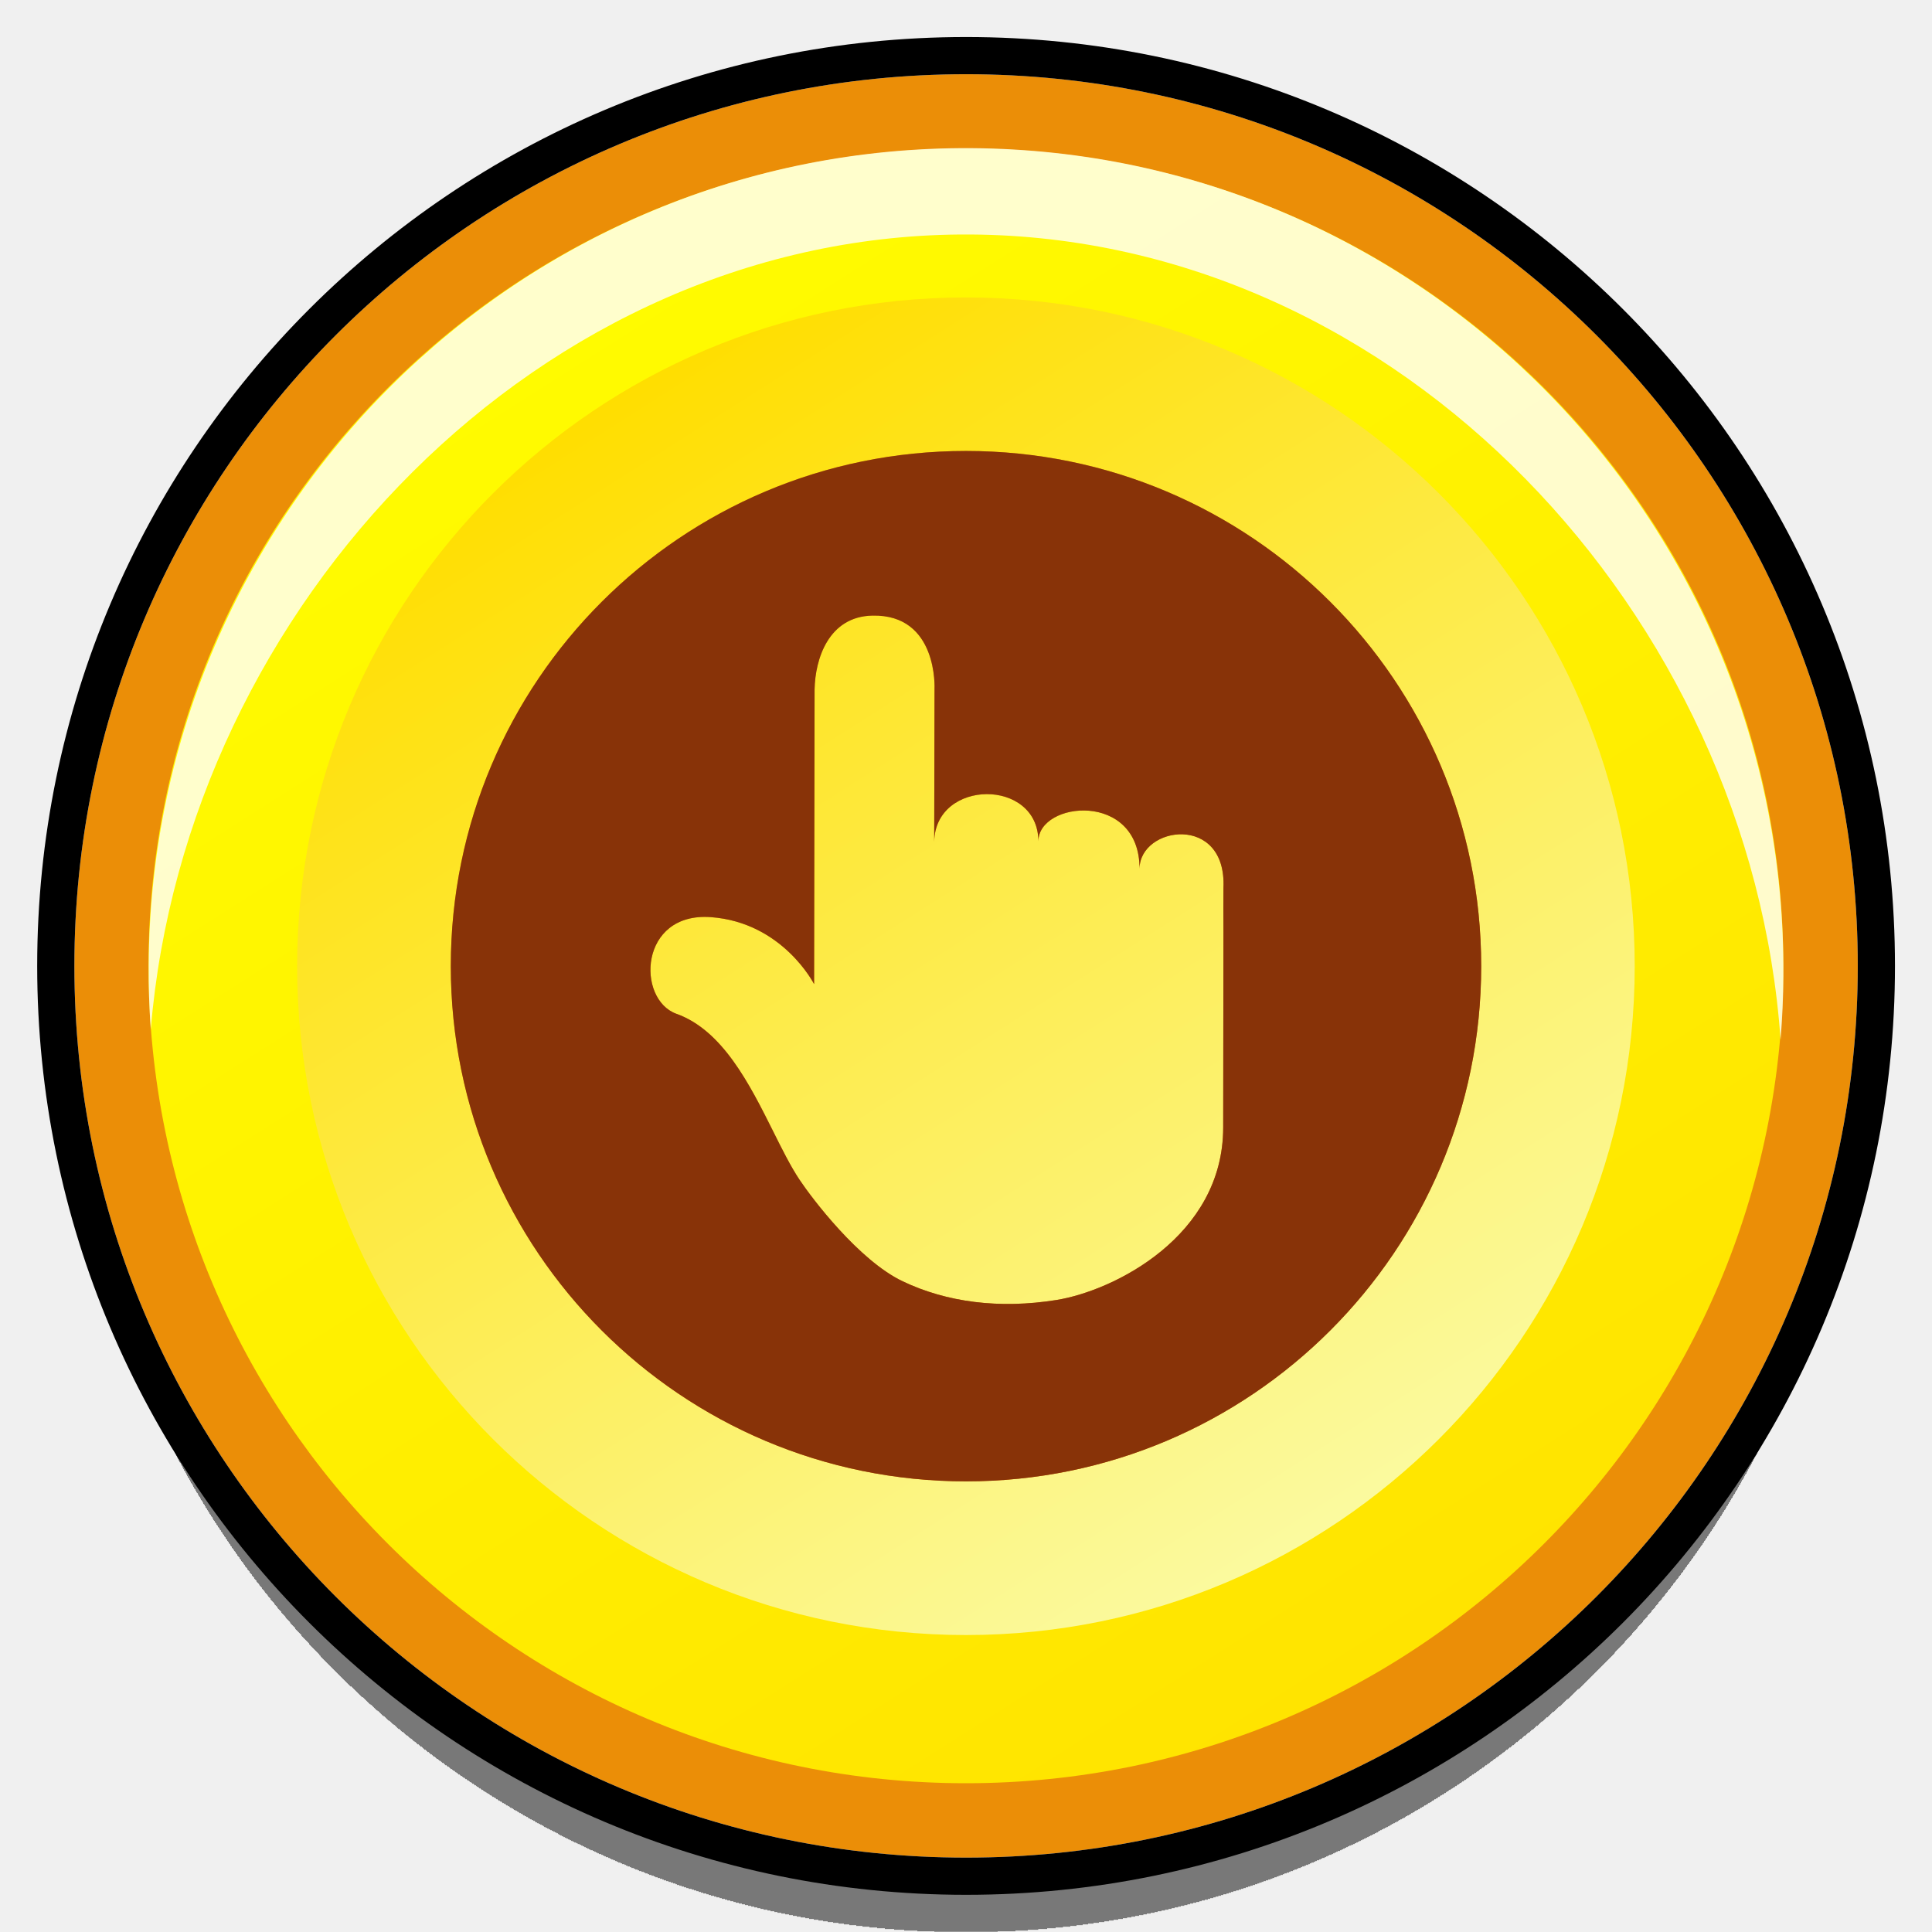
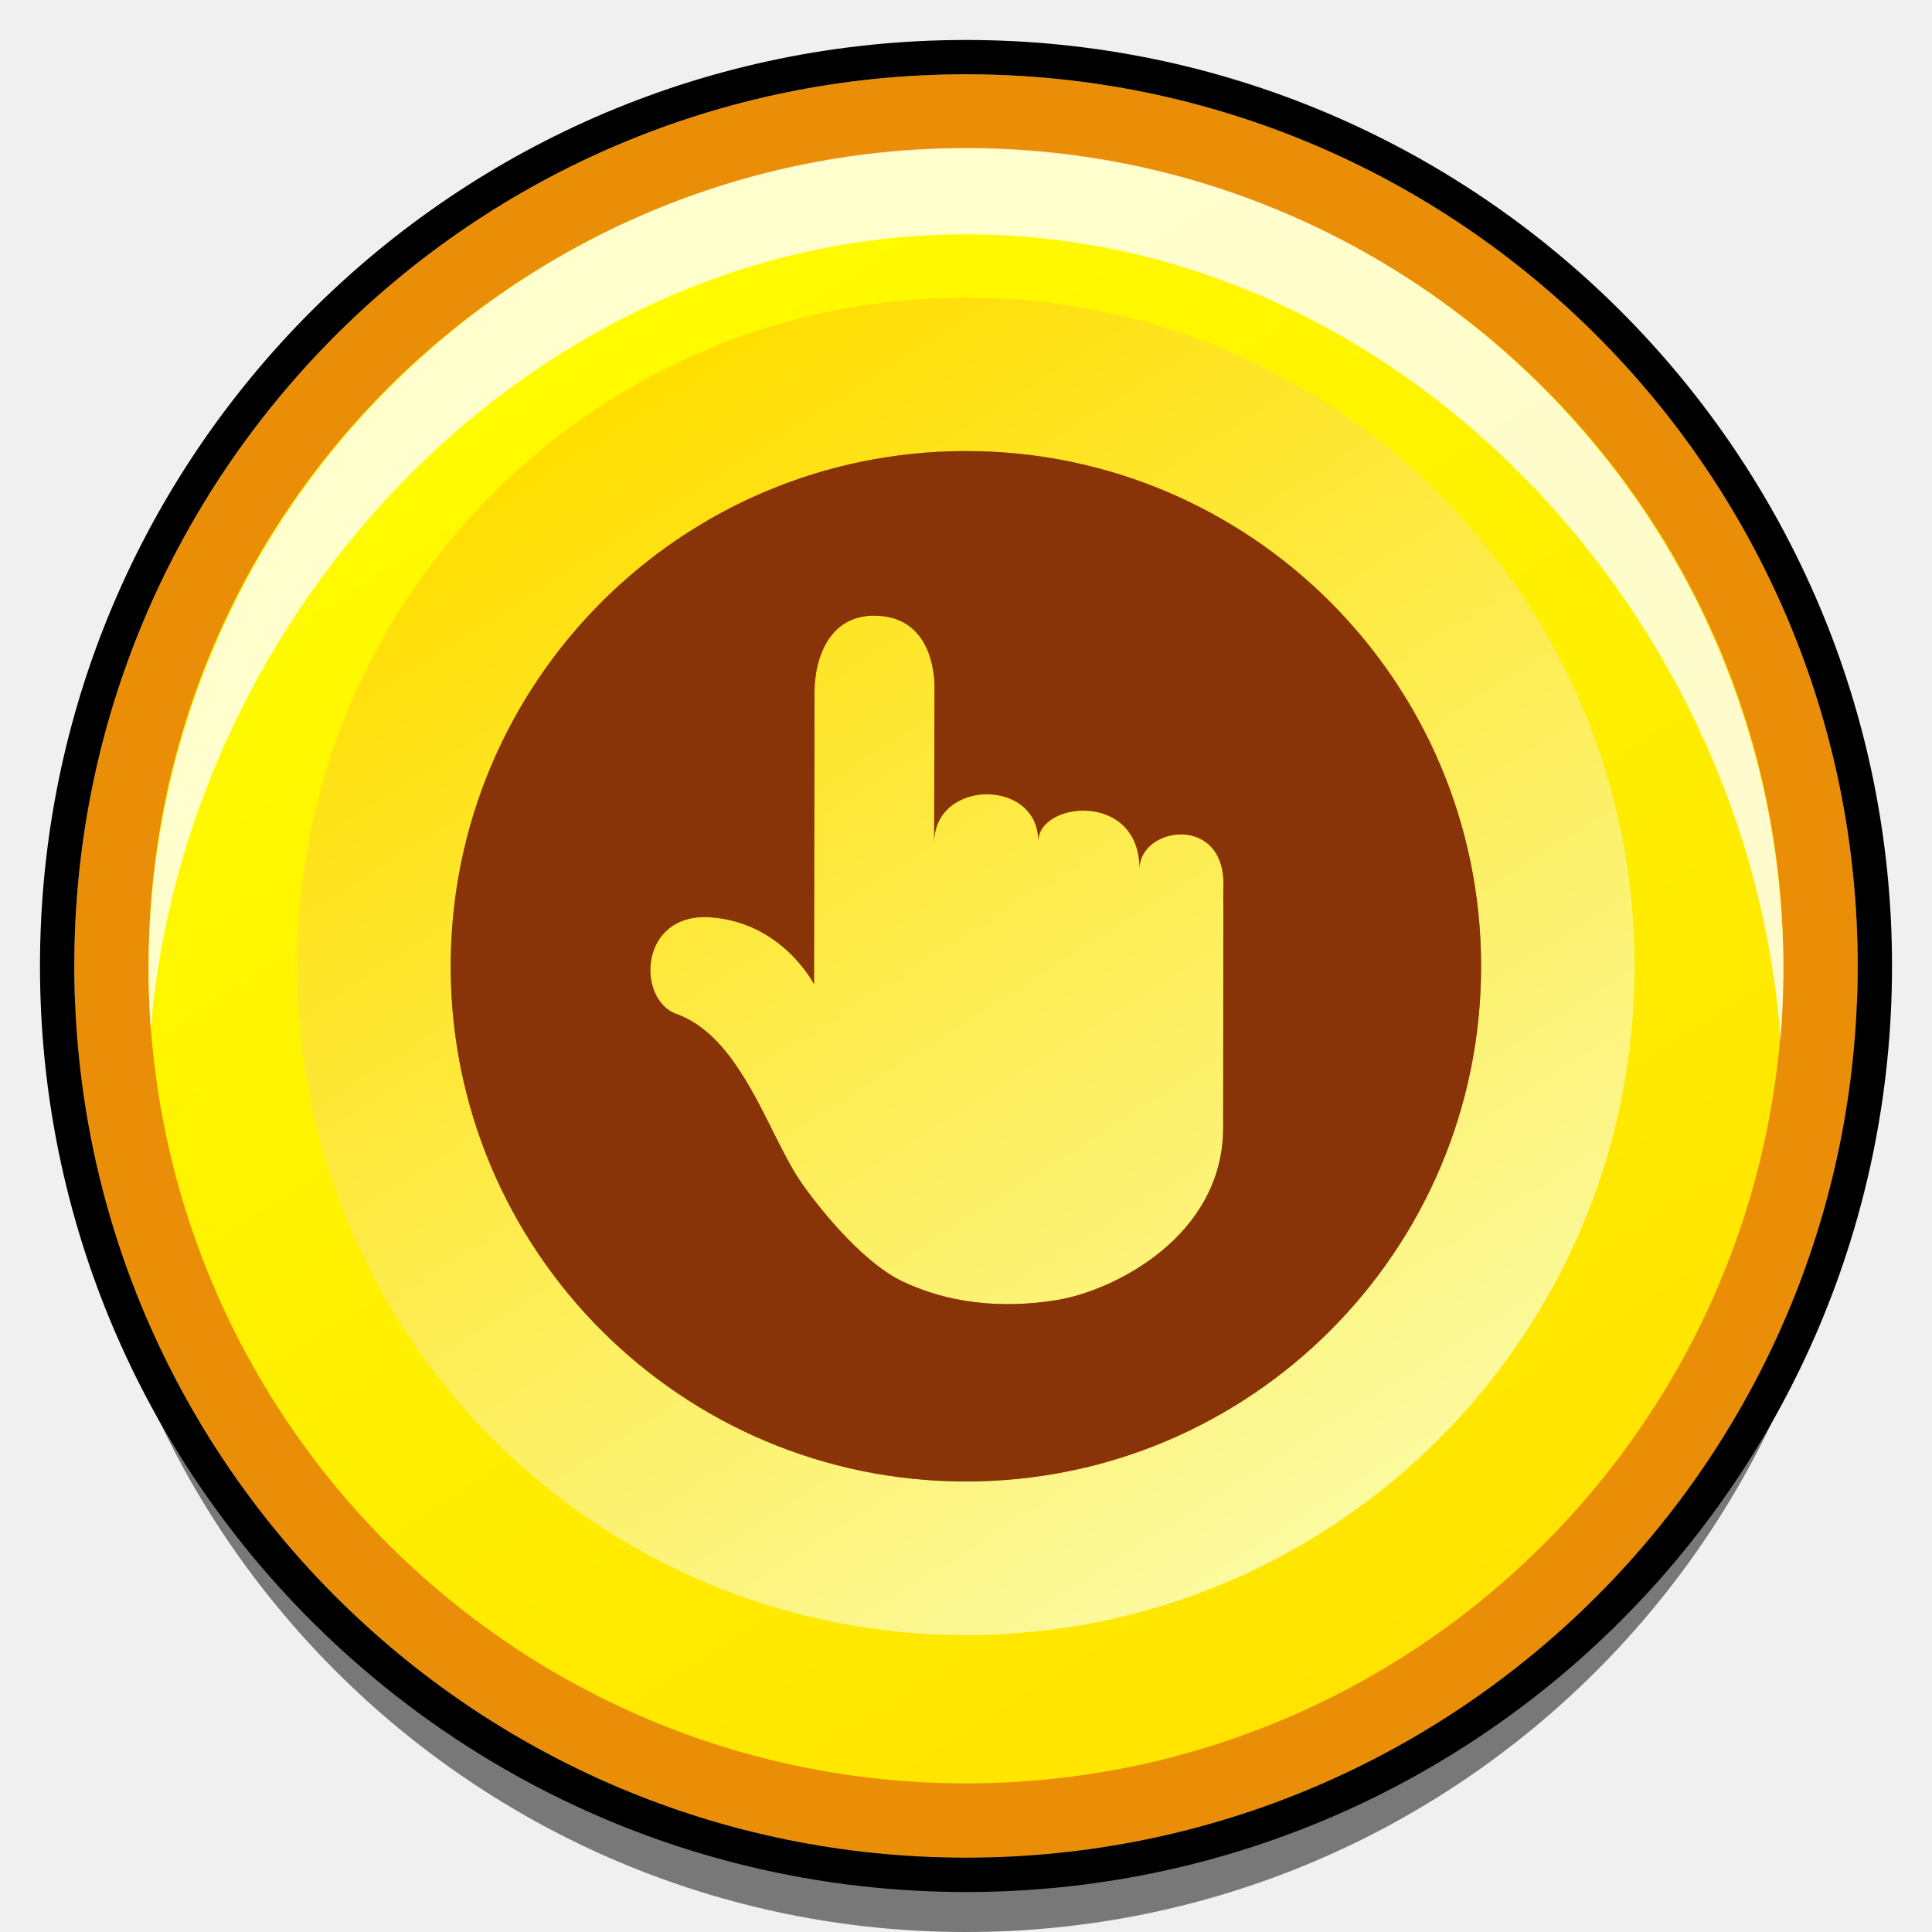
- <svg xmlns="http://www.w3.org/2000/svg" width="24" height="24" viewBox="0 0 24 24" fill="none">
-   <g clip-path="url(#clip0_6661_5531)">
-     <g filter="url(#filter0_d_6661_5531)">
-       <circle cx="12.001" cy="11.999" r="11.077" fill="#EB8E07" />
-     </g>
-     <circle cx="11.999" cy="11.998" r="10.154" fill="url(#paint0_linear_6661_5531)" />
-     <circle cx="11.999" cy="12.003" r="8.308" fill="url(#paint1_linear_6661_5531)" />
-     <path opacity="0.8" d="M22.154 12.12C22.153 12.388 22.14 12.654 22.119 12.917C21.748 7.645 17.399 2.947 12.058 2.913C6.717 2.878 2.31 7.521 1.873 12.787C1.854 12.524 1.845 12.258 1.847 11.989C1.883 6.348 6.457 1.804 12.065 1.84C17.672 1.876 22.19 6.478 22.154 12.12Z" fill="white" />
-     <path fill-rule="evenodd" clip-rule="evenodd" d="M12 18.402C15.534 18.402 18.4 15.536 18.4 12.002C18.4 8.467 15.534 5.602 12 5.602C8.465 5.602 5.6 8.467 5.6 12.002C5.6 15.536 8.465 18.402 12 18.402ZM9.932 14.655C10.085 14.885 10.669 15.658 11.214 15.917C11.759 16.177 12.414 16.263 13.124 16.149C13.834 16.035 15.194 15.359 15.195 14.007L15.198 11.581C15.198 11.471 15.197 11.372 15.197 11.289C15.197 11.158 15.197 11.067 15.198 11.033C15.242 10.102 14.157 10.261 14.156 10.792C14.157 9.822 12.899 9.953 12.899 10.451C12.899 9.664 11.617 9.673 11.605 10.457L11.609 8.56C11.609 8.56 11.657 7.63 10.838 7.647C10.292 7.658 10.126 8.186 10.119 8.565L10.113 12.225C10.113 12.225 9.725 11.459 8.831 11.393C7.938 11.328 7.903 12.414 8.403 12.594C8.977 12.799 9.313 13.471 9.603 14.051C9.716 14.278 9.822 14.49 9.932 14.655Z" fill="url(#paint2_linear_6661_5531)" />
-     <path fill-rule="evenodd" clip-rule="evenodd" d="M12 18.402C15.534 18.402 18.4 15.536 18.4 12.002C18.4 8.467 15.534 5.602 12 5.602C8.465 5.602 5.6 8.467 5.6 12.002C5.6 15.536 8.465 18.402 12 18.402ZM9.932 14.655C10.085 14.885 10.669 15.658 11.214 15.917C11.759 16.177 12.414 16.263 13.124 16.149C13.834 16.035 15.194 15.359 15.195 14.007L15.198 11.581C15.198 11.471 15.197 11.372 15.197 11.289C15.197 11.158 15.197 11.067 15.198 11.033C15.242 10.102 14.157 10.261 14.156 10.792C14.157 9.822 12.899 9.953 12.899 10.451C12.899 9.664 11.617 9.673 11.605 10.457L11.609 8.56C11.609 8.56 11.657 7.63 10.838 7.647C10.292 7.658 10.126 8.186 10.119 8.565L10.113 12.225C10.113 12.225 9.725 11.459 8.831 11.393C7.938 11.328 7.903 12.414 8.403 12.594C8.977 12.799 9.313 13.471 9.603 14.051C9.716 14.278 9.822 14.49 9.932 14.655Z" fill="#883308" />
-     <circle cx="12.001" cy="11.999" r="11.308" stroke="black" stroke-width="0.462" />
-   </g>
+ <svg xmlns="http://www.w3.org/2000/svg" width="26" height="26" viewBox="0 0 26 26" fill="none">
+   <circle opacity="0.5" cx="13" cy="14" r="12" fill="black" />
+   <circle cx="13" cy="13" r="12" fill="#EB8E07" />
+   <circle cx="12.999" cy="13" r="11" fill="url(#paint0_linear_8495_8523)" />
+   <circle cx="12.998" cy="13.004" r="9" fill="url(#paint1_linear_8495_8523)" />
+   <path opacity="0.8" d="M24 13.128C23.998 13.419 23.985 13.707 23.961 13.992C23.56 8.281 18.849 3.191 13.062 3.154C7.276 3.117 2.502 8.147 2.028 13.852C2.008 13.566 1.998 13.278 2 12.988C2.039 6.877 6.995 1.954 13.07 1.992C19.145 2.031 24.038 7.017 24 13.128Z" fill="white" />
+   <path fill-rule="evenodd" clip-rule="evenodd" d="M12.999 19.937C16.828 19.937 19.932 16.833 19.932 13.004C19.932 9.174 16.828 6.07 12.999 6.07C9.17 6.07 6.065 9.174 6.065 13.004C6.065 16.833 9.17 19.937 12.999 19.937ZM10.759 15.878C10.924 16.127 11.557 16.965 12.148 17.246C12.739 17.527 13.447 17.621 14.217 17.497C14.986 17.373 16.459 16.641 16.461 15.177L16.463 12.549C16.463 12.429 16.463 12.321 16.463 12.232C16.462 12.09 16.462 11.991 16.464 11.955C16.511 10.945 15.336 11.117 15.335 11.693C15.336 10.643 13.973 10.784 13.973 11.323C13.973 10.471 12.585 10.481 12.571 11.33L12.576 9.275C12.576 9.275 12.627 8.268 11.741 8.286C11.149 8.298 10.97 8.87 10.962 9.28L10.955 13.246C10.955 13.246 10.534 12.416 9.566 12.345C8.598 12.274 8.561 13.451 9.102 13.645C9.725 13.867 10.088 14.596 10.402 15.224C10.525 15.469 10.639 15.699 10.759 15.878Z" fill="url(#paint2_linear_8495_8523)" />
+   <path fill-rule="evenodd" clip-rule="evenodd" d="M12.999 19.937C16.828 19.937 19.932 16.833 19.932 13.004C19.932 9.174 16.828 6.07 12.999 6.07C9.17 6.07 6.065 9.174 6.065 13.004C6.065 16.833 9.17 19.937 12.999 19.937ZM10.759 15.878C10.924 16.127 11.557 16.965 12.148 17.246C12.739 17.527 13.447 17.621 14.217 17.497C14.986 17.373 16.459 16.641 16.461 15.177L16.463 12.549C16.463 12.429 16.463 12.321 16.463 12.232C16.462 12.09 16.462 11.991 16.464 11.955C16.511 10.945 15.336 11.117 15.335 11.693C15.336 10.643 13.973 10.784 13.973 11.323C13.973 10.471 12.585 10.481 12.571 11.33L12.576 9.275C12.576 9.275 12.627 8.268 11.741 8.286C11.149 8.298 10.97 8.87 10.962 9.28L10.955 13.246C10.955 13.246 10.534 12.416 9.566 12.345C8.598 12.274 8.561 13.451 9.102 13.645C9.725 13.867 10.088 14.596 10.402 15.224C10.525 15.469 10.639 15.699 10.759 15.878Z" fill="#883308" />
+   <circle cx="13" cy="13" r="12.231" stroke="black" stroke-width="0.462" />
  <defs>
-     <filter id="filter0_d_6661_5531" x="0.924" y="0.922" width="22.154" height="23.075" filterUnits="userSpaceOnUse" color-interpolation-filters="sRGB">
-       <feFlood flood-opacity="0" result="BackgroundImageFix" />
-       <feColorMatrix in="SourceAlpha" type="matrix" values="0 0 0 0 0 0 0 0 0 0 0 0 0 0 0 0 0 0 127 0" result="hardAlpha" />
-       <feOffset dy="0.923" />
-       <feComposite in2="hardAlpha" operator="out" />
-       <feColorMatrix type="matrix" values="0 0 0 0 0 0 0 0 0 0 0 0 0 0 0 0 0 0 0.5 0" />
-       <feBlend mode="normal" in2="BackgroundImageFix" result="effect1_dropShadow_6661_5531" />
-       <feBlend mode="normal" in="SourceGraphic" in2="effect1_dropShadow_6661_5531" result="shape" />
-     </filter>
-     <linearGradient id="paint0_linear_6661_5531" x1="6.56" y1="3.426" x2="17.439" y2="20.57" gradientUnits="userSpaceOnUse">
+     <linearGradient id="paint0_linear_8495_8523" x1="7.106" y1="3.714" x2="18.892" y2="22.286" gradientUnits="userSpaceOnUse">
      <stop stop-color="#FFFC00" />
      <stop offset="0.5" stop-color="#FFF000" />
      <stop offset="1" stop-color="#FFE400" />
    </linearGradient>
-     <linearGradient id="paint1_linear_6661_5531" x1="7.548" y1="4.989" x2="16.45" y2="19.017" gradientUnits="userSpaceOnUse">
+     <linearGradient id="paint1_linear_8495_8523" x1="8.176" y1="5.406" x2="17.82" y2="20.602" gradientUnits="userSpaceOnUse">
      <stop stop-color="#FFDE00" />
      <stop offset="0.5" stop-color="#FDEC50" />
      <stop offset="1" stop-color="#FBFA9F" />
    </linearGradient>
-     <linearGradient id="paint2_linear_6661_5531" x1="8.488" y1="5.716" x2="15.321" y2="16.317" gradientUnits="userSpaceOnUse">
+     <linearGradient id="paint2_linear_8495_8523" x1="9.194" y1="6.194" x2="16.597" y2="17.678" gradientUnits="userSpaceOnUse">
      <stop stop-color="#E8991E" />
      <stop offset="0.5" stop-color="#E88908" />
      <stop offset="1" stop-color="#D97500" />
    </linearGradient>
-     <clipPath id="clip0_6661_5531">
-       <rect width="24" height="24" fill="white" />
-     </clipPath>
  </defs>
</svg>
